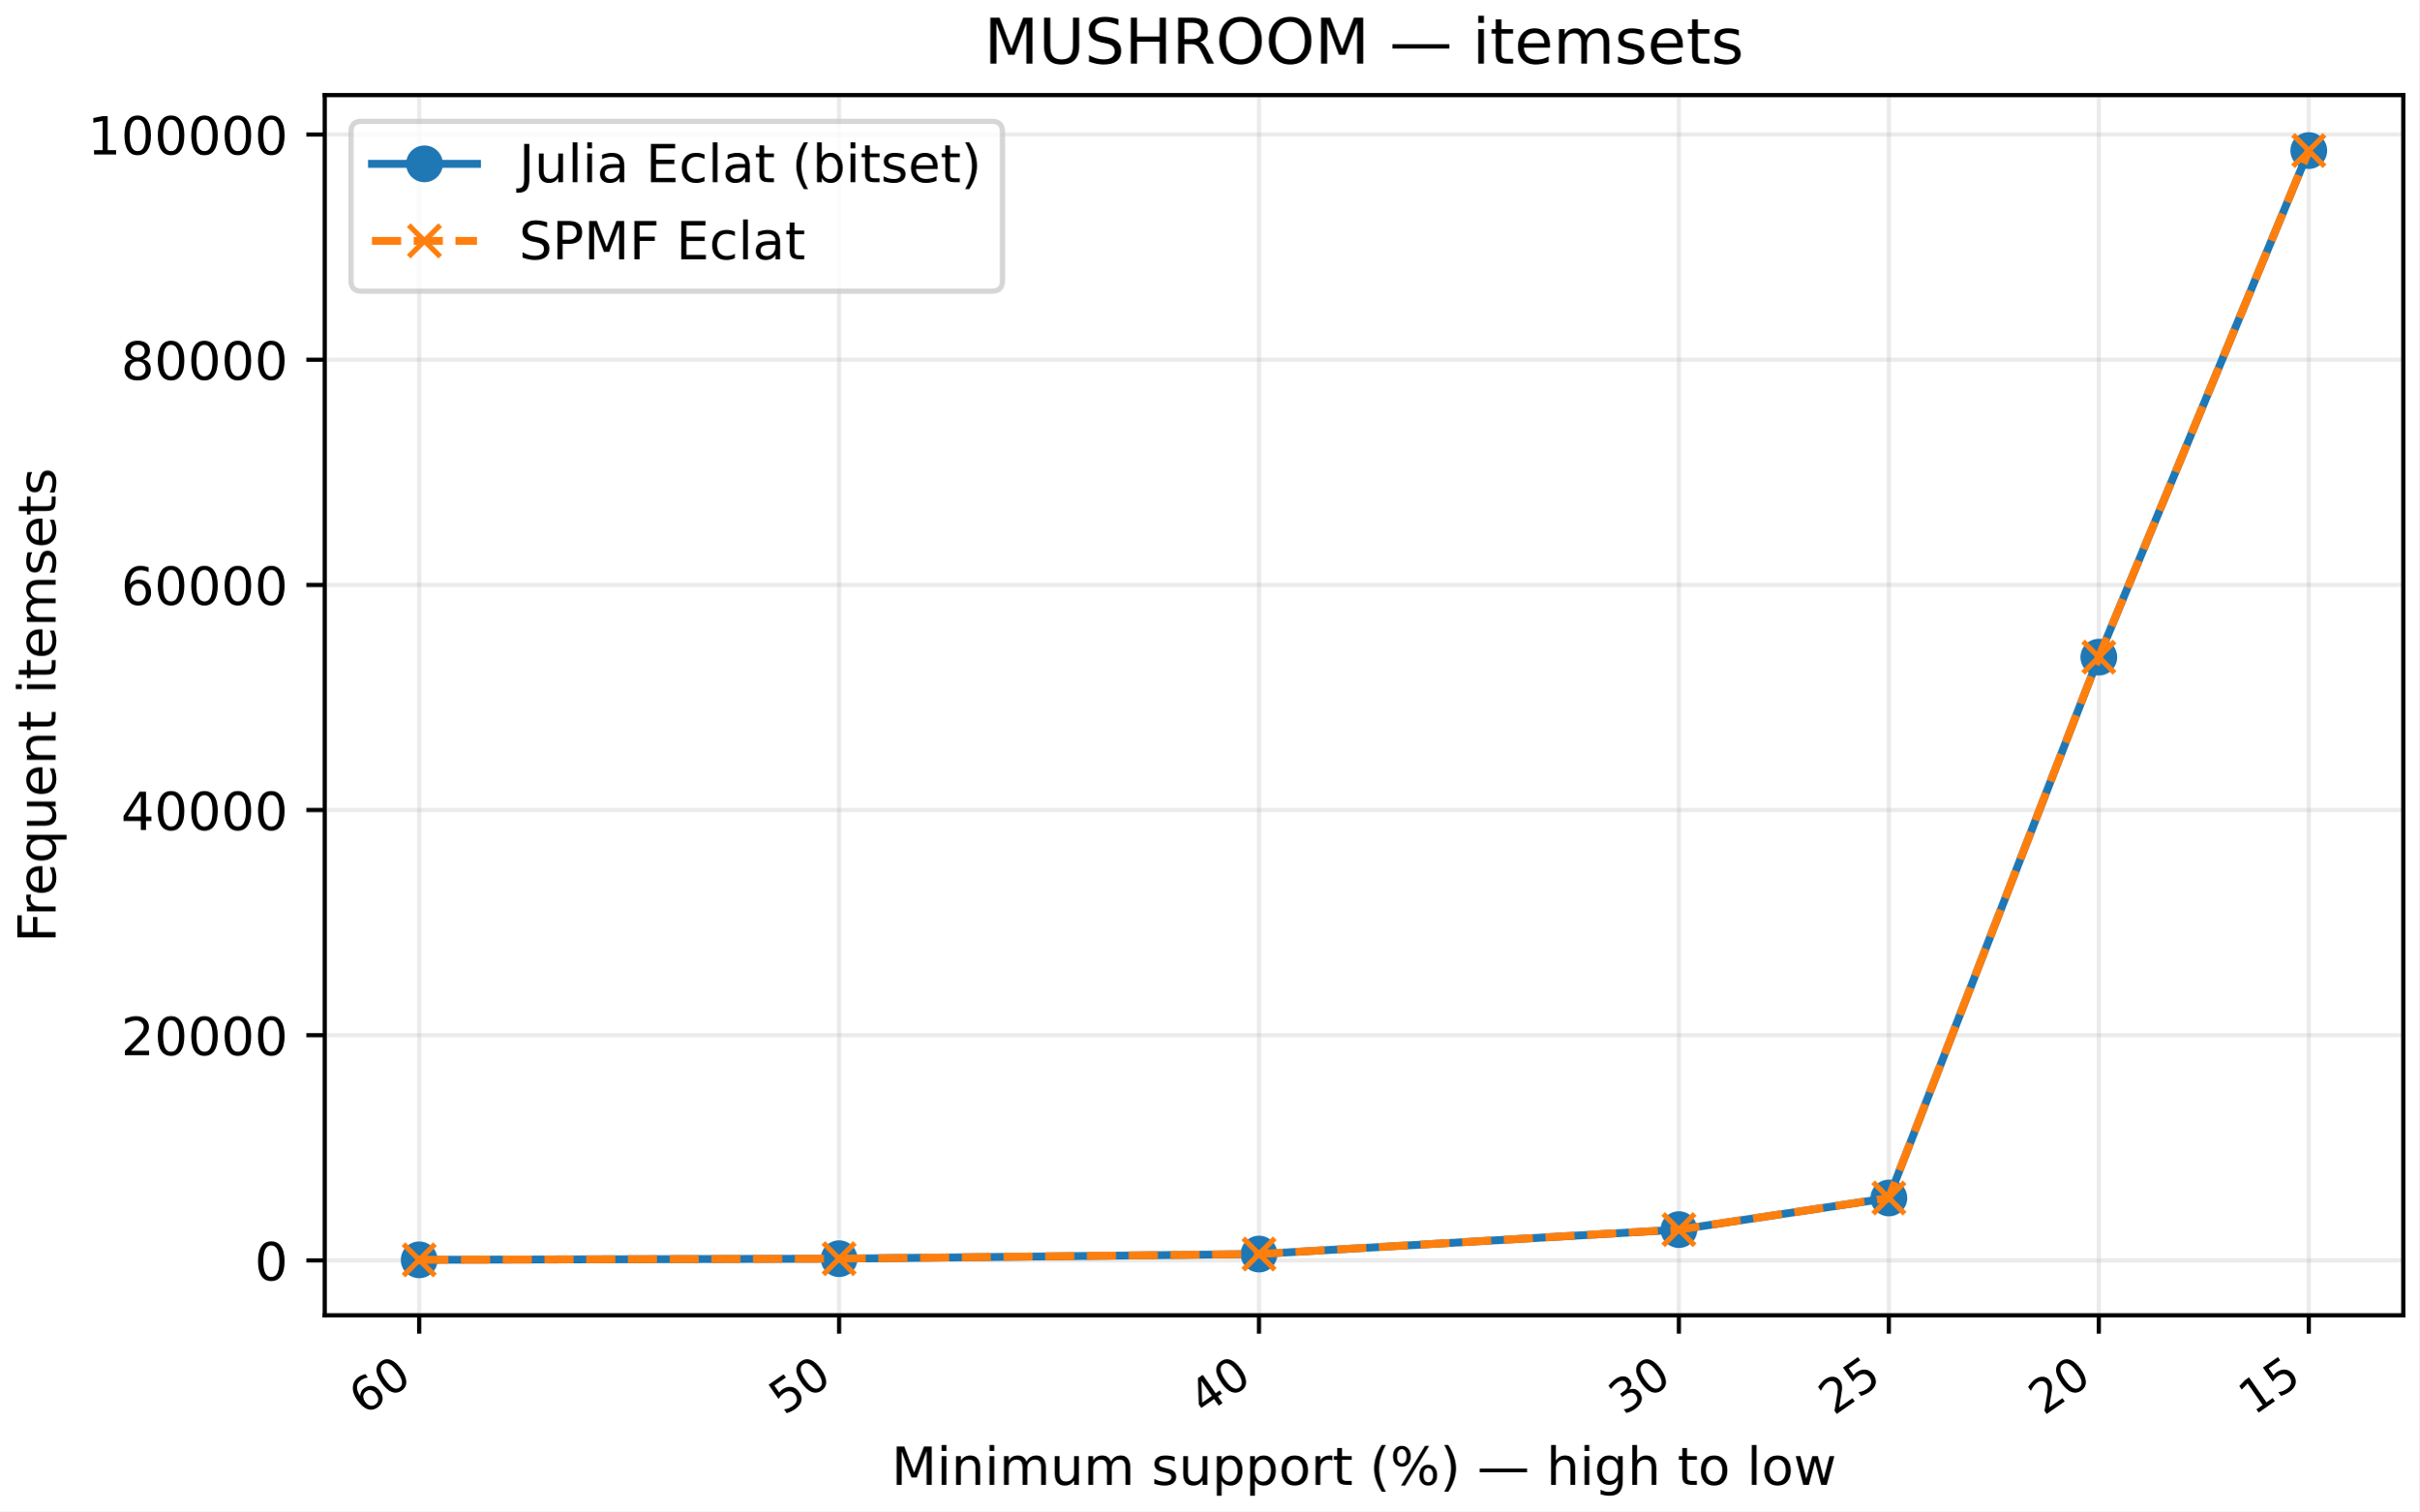
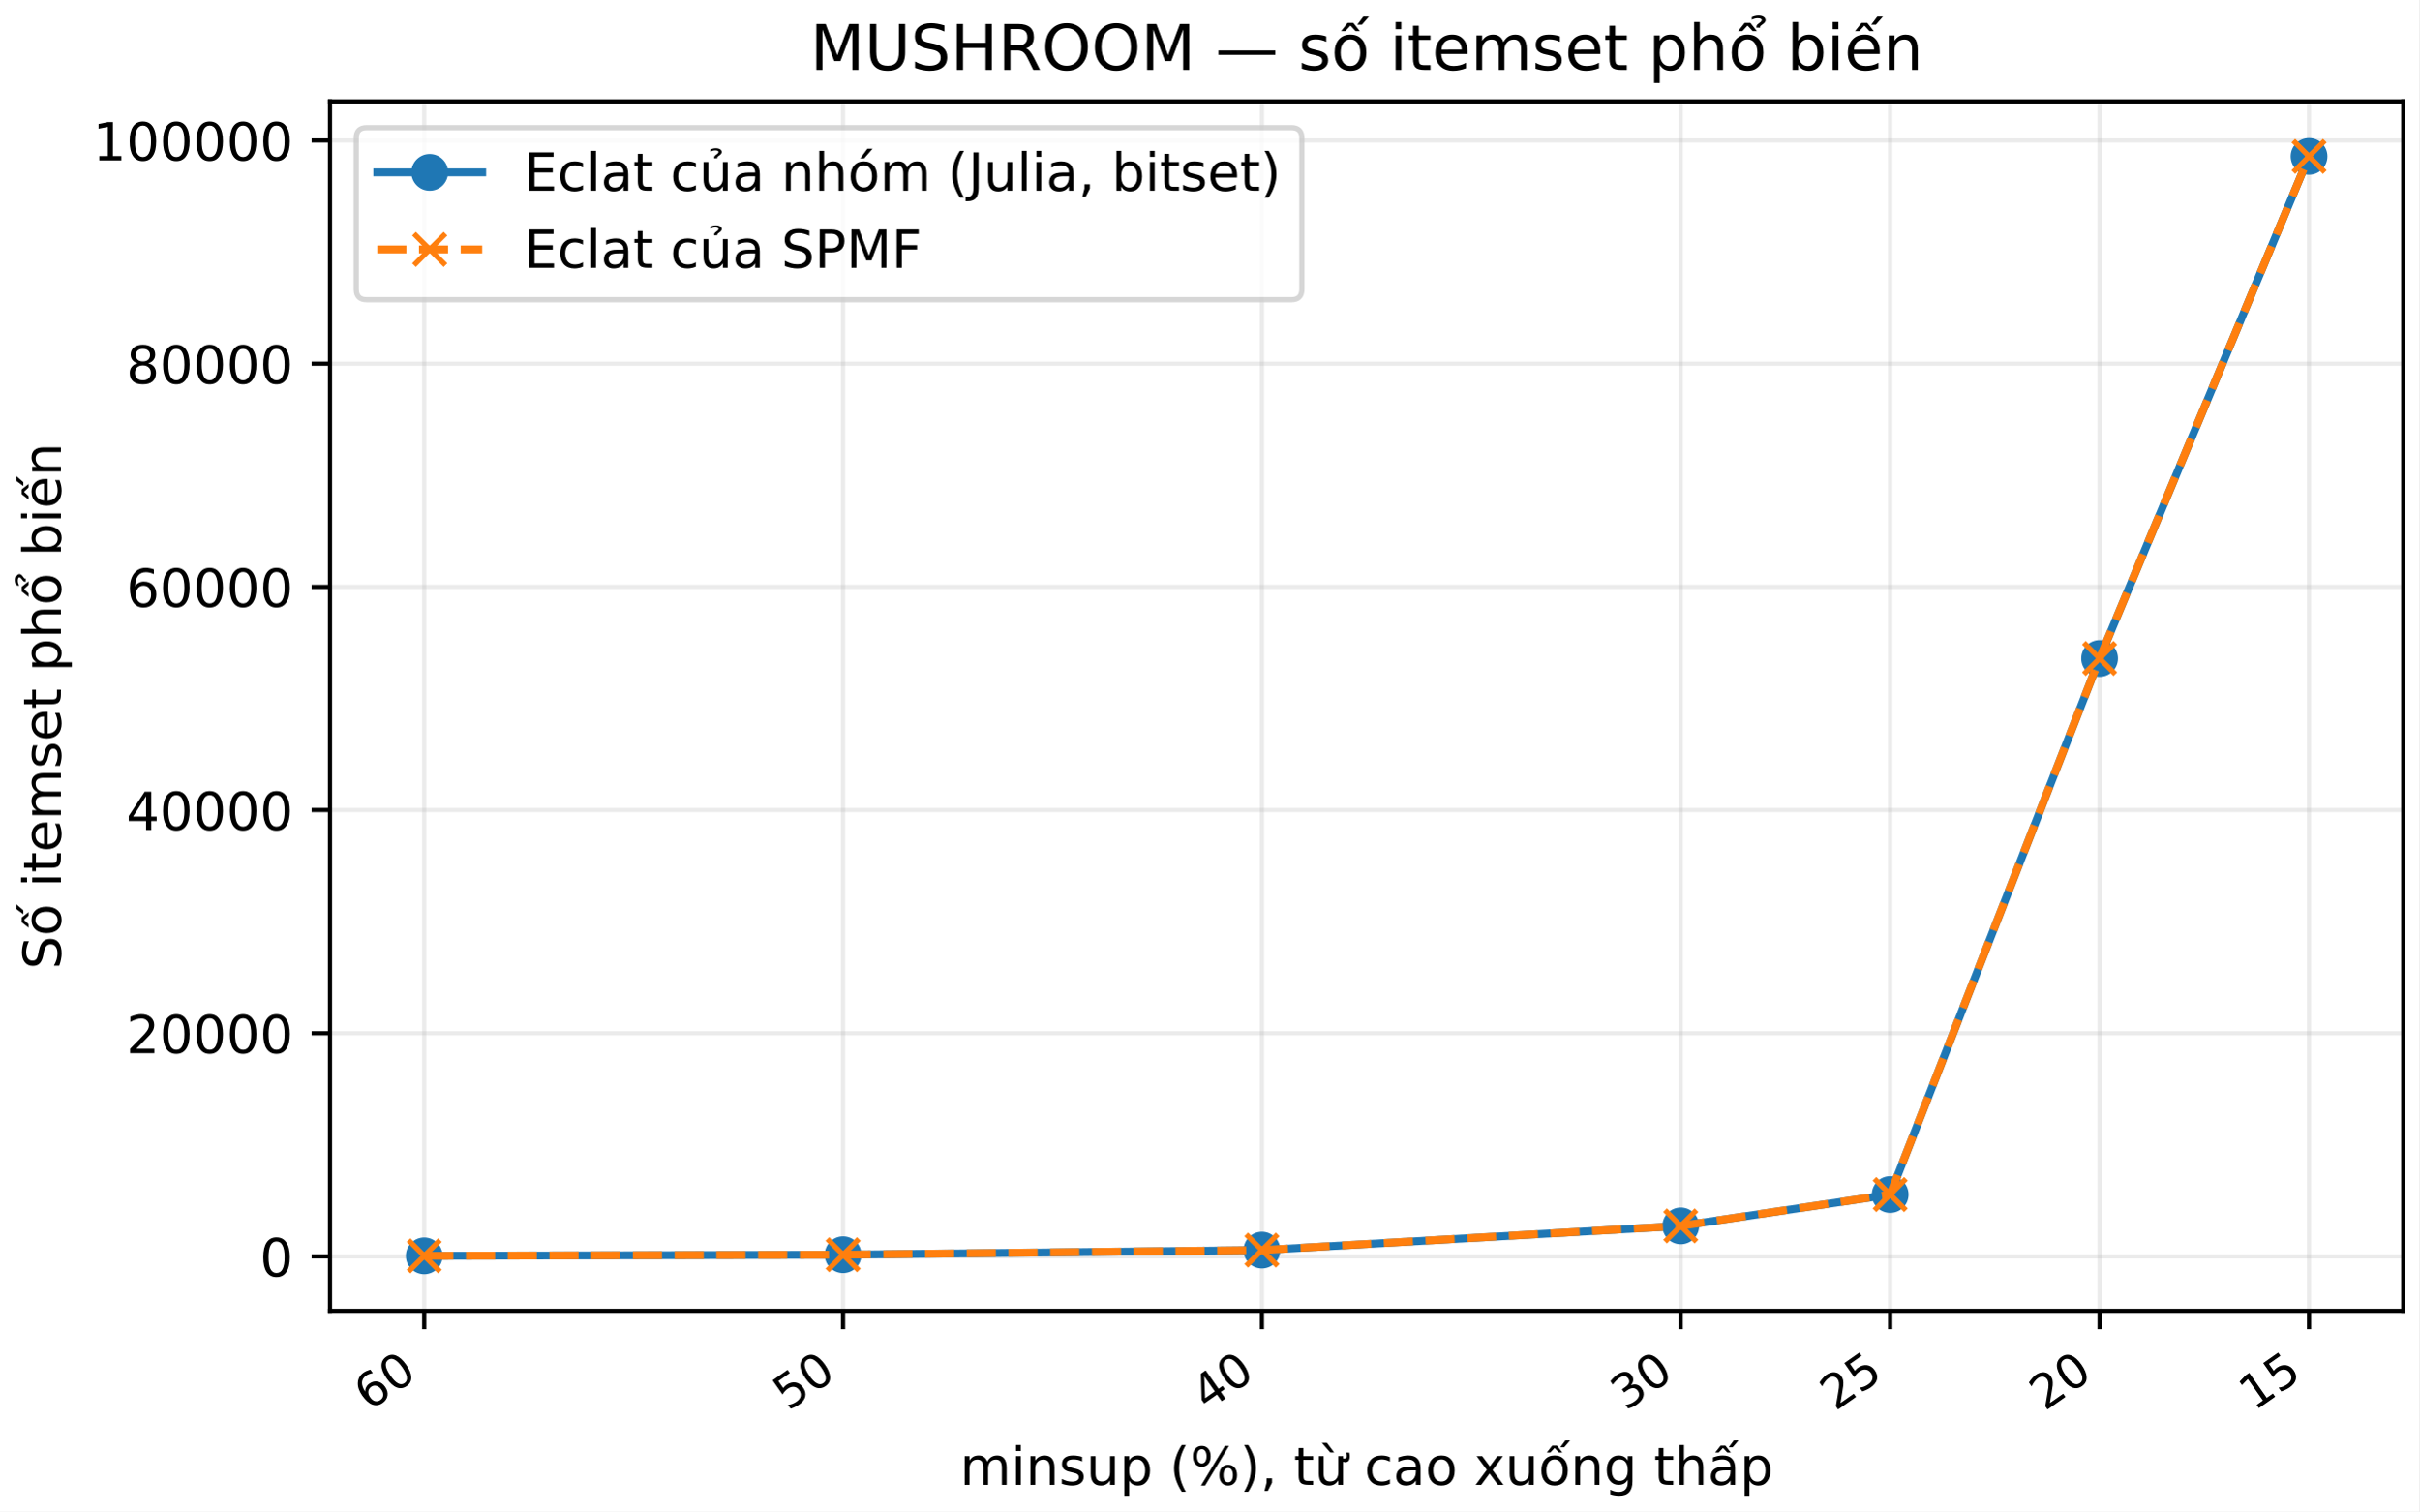
<svg xmlns="http://www.w3.org/2000/svg" xmlns:xlink="http://www.w3.org/1999/xlink" width="460.8pt" height="288pt" viewBox="0 0 460.8 288" version="1.1">
  <defs>
    <style type="text/css">*{stroke-linejoin: round; stroke-linecap: butt}</style>
  </defs>
  <g id="figure_1">
    <g id="patch_1">
      <path d="M 0 288  L 460.8 288  L 460.8 0  L 0 0  z " style="fill: #ffffff" />
    </g>
    <g id="axes_1">
      <g id="patch_2">
-         <path d="M 61.853 250.618  L 457.8 250.618  L 457.8 18.118  L 61.853 18.118  z " style="fill: #ffffff" />
+         <path d="M 62.855 249.765  L 457.8 249.765  L 457.8 19.32  L 62.855 19.32  z " style="fill: #ffffff" />
      </g>
      <g id="matplotlib.axis_1">
        <g id="xtick_1">
          <g id="line2d_1">
-             <path d="M 79.851 250.618  L 79.851 18.118  " clip-path="url(#pdf3413353c)" style="fill: none; stroke: #b0b0b0; stroke-opacity: 0.25; stroke-width: 0.8; stroke-linecap: square" />
+             <path d="M 80.807 249.765  L 80.807 19.32  " clip-path="url(#p422ab54ca5)" style="fill: none; stroke: #b0b0b0; stroke-opacity: 0.25; stroke-width: 0.8; stroke-linecap: square" />
          </g>
          <g id="line2d_2">
            <defs>
-               <path id="mf6b64ee301" d="M 0 0  L 0 3.5  " style="stroke: #000000; stroke-width: 0.8" />
+               <path id="m7bdc1fd9fc" d="M 0 0  L 0 3.5  " style="stroke: #000000; stroke-width: 0.8" />
            </defs>
            <g>
-               <use xlink:href="#mf6b64ee301" x="79.851" y="250.618" style="stroke: #000000; stroke-width: 0.8" />
+               <use xlink:href="#m7bdc1fd9fc" x="80.807" y="249.765" style="stroke: #000000; stroke-width: 0.8" />
            </g>
          </g>
          <g id="text_1">
-             <text style="font-size: 9px; font-family: 'DejaVu Sans', 'Bitstream Vera Sans', 'Computer Modern Sans Serif', 'Lucida Grande', 'Verdana', 'Geneva', 'Lucid', 'Arial', 'Helvetica', 'Avant Garde', sans-serif" transform="translate(69.39602 269.7884) rotate(-35)">60</text>
+             <text style="font-size: 9px; font-family: 'DejaVu Sans', 'Bitstream Vera Sans', 'Computer Modern Sans Serif', 'Lucida Grande', 'Verdana', 'Geneva', 'Lucid', 'Arial', 'Helvetica', 'Avant Garde', sans-serif" transform="translate(70.35205 268.9353) rotate(-35)">60</text>
          </g>
        </g>
        <g id="xtick_2">
          <g id="line2d_3">
-             <path d="M 159.84 250.618  L 159.84 18.118  " clip-path="url(#pdf3413353c)" style="fill: none; stroke: #b0b0b0; stroke-opacity: 0.25; stroke-width: 0.8; stroke-linecap: square" />
+             <path d="M 160.594 249.765  L 160.594 19.32  " clip-path="url(#p422ab54ca5)" style="fill: none; stroke: #b0b0b0; stroke-opacity: 0.25; stroke-width: 0.8; stroke-linecap: square" />
          </g>
          <g id="line2d_4">
            <g>
-               <use xlink:href="#mf6b64ee301" x="159.84" y="250.618" style="stroke: #000000; stroke-width: 0.8" />
+               <use xlink:href="#m7bdc1fd9fc" x="160.594" y="249.765" style="stroke: #000000; stroke-width: 0.8" />
            </g>
          </g>
          <g id="text_2">
-             <text style="font-size: 9px; font-family: 'DejaVu Sans', 'Bitstream Vera Sans', 'Computer Modern Sans Serif', 'Lucida Grande', 'Verdana', 'Geneva', 'Lucid', 'Arial', 'Helvetica', 'Avant Garde', sans-serif" transform="translate(149.3852 269.7884) rotate(-35)">50</text>
+             <text style="font-size: 9px; font-family: 'DejaVu Sans', 'Bitstream Vera Sans', 'Computer Modern Sans Serif', 'Lucida Grande', 'Verdana', 'Geneva', 'Lucid', 'Arial', 'Helvetica', 'Avant Garde', sans-serif" transform="translate(150.1389 268.9353) rotate(-35)">50</text>
          </g>
        </g>
        <g id="xtick_3">
          <g id="line2d_5">
-             <path d="M 239.829 250.618  L 239.829 18.118  " clip-path="url(#pdf3413353c)" style="fill: none; stroke: #b0b0b0; stroke-opacity: 0.25; stroke-width: 0.8; stroke-linecap: square" />
+             <path d="M 240.381 249.765  L 240.381 19.32  " clip-path="url(#p422ab54ca5)" style="fill: none; stroke: #b0b0b0; stroke-opacity: 0.25; stroke-width: 0.8; stroke-linecap: square" />
          </g>
          <g id="line2d_6">
            <g>
-               <use xlink:href="#mf6b64ee301" x="239.829" y="250.618" style="stroke: #000000; stroke-width: 0.8" />
+               <use xlink:href="#m7bdc1fd9fc" x="240.381" y="249.765" style="stroke: #000000; stroke-width: 0.8" />
            </g>
          </g>
          <g id="text_3">
-             <text style="font-size: 9px; font-family: 'DejaVu Sans', 'Bitstream Vera Sans', 'Computer Modern Sans Serif', 'Lucida Grande', 'Verdana', 'Geneva', 'Lucid', 'Arial', 'Helvetica', 'Avant Garde', sans-serif" transform="translate(229.3744 269.7884) rotate(-35)">40</text>
+             <text style="font-size: 9px; font-family: 'DejaVu Sans', 'Bitstream Vera Sans', 'Computer Modern Sans Serif', 'Lucida Grande', 'Verdana', 'Geneva', 'Lucid', 'Arial', 'Helvetica', 'Avant Garde', sans-serif" transform="translate(229.9257 268.9353) rotate(-35)">40</text>
          </g>
        </g>
        <g id="xtick_4">
          <g id="line2d_7">
-             <path d="M 319.818 250.618  L 319.818 18.118  " clip-path="url(#pdf3413353c)" style="fill: none; stroke: #b0b0b0; stroke-opacity: 0.25; stroke-width: 0.8; stroke-linecap: square" />
+             <path d="M 320.167 249.765  L 320.167 19.32  " clip-path="url(#p422ab54ca5)" style="fill: none; stroke: #b0b0b0; stroke-opacity: 0.25; stroke-width: 0.8; stroke-linecap: square" />
          </g>
          <g id="line2d_8">
            <g>
-               <use xlink:href="#mf6b64ee301" x="319.818" y="250.618" style="stroke: #000000; stroke-width: 0.8" />
+               <use xlink:href="#m7bdc1fd9fc" x="320.167" y="249.765" style="stroke: #000000; stroke-width: 0.8" />
            </g>
          </g>
          <g id="text_4">
-             <text style="font-size: 9px; font-family: 'DejaVu Sans', 'Bitstream Vera Sans', 'Computer Modern Sans Serif', 'Lucida Grande', 'Verdana', 'Geneva', 'Lucid', 'Arial', 'Helvetica', 'Avant Garde', sans-serif" transform="translate(309.3635 269.7884) rotate(-35)">30</text>
+             <text style="font-size: 9px; font-family: 'DejaVu Sans', 'Bitstream Vera Sans', 'Computer Modern Sans Serif', 'Lucida Grande', 'Verdana', 'Geneva', 'Lucid', 'Arial', 'Helvetica', 'Avant Garde', sans-serif" transform="translate(309.7126 268.9353) rotate(-35)">30</text>
          </g>
        </g>
        <g id="xtick_5">
          <g id="line2d_9">
-             <path d="M 359.813 250.618  L 359.813 18.118  " clip-path="url(#pdf3413353c)" style="fill: none; stroke: #b0b0b0; stroke-opacity: 0.25; stroke-width: 0.8; stroke-linecap: square" />
+             <path d="M 360.061 249.765  L 360.061 19.32  " clip-path="url(#p422ab54ca5)" style="fill: none; stroke: #b0b0b0; stroke-opacity: 0.25; stroke-width: 0.8; stroke-linecap: square" />
          </g>
          <g id="line2d_10">
            <g>
-               <use xlink:href="#mf6b64ee301" x="359.813" y="250.618" style="stroke: #000000; stroke-width: 0.8" />
+               <use xlink:href="#m7bdc1fd9fc" x="360.061" y="249.765" style="stroke: #000000; stroke-width: 0.8" />
            </g>
          </g>
          <g id="text_5">
-             <text style="font-size: 9px; font-family: 'DejaVu Sans', 'Bitstream Vera Sans', 'Computer Modern Sans Serif', 'Lucida Grande', 'Verdana', 'Geneva', 'Lucid', 'Arial', 'Helvetica', 'Avant Garde', sans-serif" transform="translate(349.3581 269.7884) rotate(-35)">25</text>
+             <text style="font-size: 9px; font-family: 'DejaVu Sans', 'Bitstream Vera Sans', 'Computer Modern Sans Serif', 'Lucida Grande', 'Verdana', 'Geneva', 'Lucid', 'Arial', 'Helvetica', 'Avant Garde', sans-serif" transform="translate(349.606 268.9353) rotate(-35)">25</text>
          </g>
        </g>
        <g id="xtick_6">
          <g id="line2d_11">
-             <path d="M 399.808 250.618  L 399.808 18.118  " clip-path="url(#pdf3413353c)" style="fill: none; stroke: #b0b0b0; stroke-opacity: 0.25; stroke-width: 0.8; stroke-linecap: square" />
+             <path d="M 399.954 249.765  L 399.954 19.32  " clip-path="url(#p422ab54ca5)" style="fill: none; stroke: #b0b0b0; stroke-opacity: 0.25; stroke-width: 0.8; stroke-linecap: square" />
          </g>
          <g id="line2d_12">
            <g>
-               <use xlink:href="#mf6b64ee301" x="399.808" y="250.618" style="stroke: #000000; stroke-width: 0.8" />
+               <use xlink:href="#m7bdc1fd9fc" x="399.954" y="249.765" style="stroke: #000000; stroke-width: 0.8" />
            </g>
          </g>
          <g id="text_6">
-             <text style="font-size: 9px; font-family: 'DejaVu Sans', 'Bitstream Vera Sans', 'Computer Modern Sans Serif', 'Lucida Grande', 'Verdana', 'Geneva', 'Lucid', 'Arial', 'Helvetica', 'Avant Garde', sans-serif" transform="translate(389.3527 269.7884) rotate(-35)">20</text>
+             <text style="font-size: 9px; font-family: 'DejaVu Sans', 'Bitstream Vera Sans', 'Computer Modern Sans Serif', 'Lucida Grande', 'Verdana', 'Geneva', 'Lucid', 'Arial', 'Helvetica', 'Avant Garde', sans-serif" transform="translate(389.4994 268.9353) rotate(-35)">20</text>
          </g>
        </g>
        <g id="xtick_7">
          <g id="line2d_13">
-             <path d="M 439.802 250.618  L 439.802 18.118  " clip-path="url(#pdf3413353c)" style="fill: none; stroke: #b0b0b0; stroke-opacity: 0.25; stroke-width: 0.8; stroke-linecap: square" />
+             <path d="M 439.848 249.765  L 439.848 19.32  " clip-path="url(#p422ab54ca5)" style="fill: none; stroke: #b0b0b0; stroke-opacity: 0.25; stroke-width: 0.8; stroke-linecap: square" />
          </g>
          <g id="line2d_14">
            <g>
-               <use xlink:href="#mf6b64ee301" x="439.802" y="250.618" style="stroke: #000000; stroke-width: 0.8" />
+               <use xlink:href="#m7bdc1fd9fc" x="439.848" y="249.765" style="stroke: #000000; stroke-width: 0.8" />
            </g>
          </g>
          <g id="text_7">
-             <text style="font-size: 9px; font-family: 'DejaVu Sans', 'Bitstream Vera Sans', 'Computer Modern Sans Serif', 'Lucida Grande', 'Verdana', 'Geneva', 'Lucid', 'Arial', 'Helvetica', 'Avant Garde', sans-serif" transform="translate(429.3473 269.7884) rotate(-35)">15</text>
+             <text style="font-size: 9px; font-family: 'DejaVu Sans', 'Bitstream Vera Sans', 'Computer Modern Sans Serif', 'Lucida Grande', 'Verdana', 'Geneva', 'Lucid', 'Arial', 'Helvetica', 'Avant Garde', sans-serif" transform="translate(429.3928 268.9353) rotate(-35)">15</text>
          </g>
        </g>
        <g id="text_8">
-           <text style="font-size: 10px; font-family: 'DejaVu Sans', 'Bitstream Vera Sans', 'Computer Modern Sans Serif', 'Lucida Grande', 'Verdana', 'Geneva', 'Lucid', 'Arial', 'Helvetica', 'Avant Garde', sans-serif; text-anchor: middle" x="259.827" y="282.92" transform="rotate(-0 259.8266 282.9201)">Minimum support (%) — high to low</text>
+           <text style="font-size: 10px; font-family: 'DejaVu Sans', 'Bitstream Vera Sans', 'Computer Modern Sans Serif', 'Lucida Grande', 'Verdana', 'Geneva', 'Lucid', 'Arial', 'Helvetica', 'Avant Garde', sans-serif; text-anchor: middle" x="260.327" y="282.92" transform="rotate(-0 260.3273 282.9201)">minsup (%), từ cao xuống thấp</text>
        </g>
      </g>
      <g id="matplotlib.axis_2">
        <g id="ytick_1">
          <g id="line2d_15">
-             <path d="M 61.853 240.159  L 457.8 240.159  " clip-path="url(#pdf3413353c)" style="fill: none; stroke: #b0b0b0; stroke-opacity: 0.25; stroke-width: 0.8; stroke-linecap: square" />
+             <path d="M 62.855 239.398  L 457.8 239.398  " clip-path="url(#p422ab54ca5)" style="fill: none; stroke: #b0b0b0; stroke-opacity: 0.25; stroke-width: 0.8; stroke-linecap: square" />
          </g>
          <g id="line2d_16">
            <defs>
-               <path id="mabbf8a141b" d="M 0 0  L -3.5 0  " style="stroke: #000000; stroke-width: 0.8" />
+               <path id="mbd6a3c847a" d="M 0 0  L -3.5 0  " style="stroke: #000000; stroke-width: 0.8" />
            </defs>
            <g>
-               <use xlink:href="#mabbf8a141b" x="61.853" y="240.159" style="stroke: #000000; stroke-width: 0.8" />
+               <use xlink:href="#mbd6a3c847a" x="62.855" y="239.398" style="stroke: #000000; stroke-width: 0.8" />
            </g>
          </g>
          <g id="text_9">
-             <text style="font-size: 10px; font-family: 'DejaVu Sans', 'Bitstream Vera Sans', 'Computer Modern Sans Serif', 'Lucida Grande', 'Verdana', 'Geneva', 'Lucid', 'Arial', 'Helvetica', 'Avant Garde', sans-serif; text-anchor: end" x="54.853" y="243.958" transform="rotate(-0 54.85336 243.9582)">0</text>
+             <text style="font-size: 10px; font-family: 'DejaVu Sans', 'Bitstream Vera Sans', 'Computer Modern Sans Serif', 'Lucida Grande', 'Verdana', 'Geneva', 'Lucid', 'Arial', 'Helvetica', 'Avant Garde', sans-serif; text-anchor: end" x="55.855" y="243.197" transform="rotate(-0 55.85493 243.1975)">0</text>
          </g>
        </g>
        <g id="ytick_2">
          <g id="line2d_17">
-             <path d="M 61.853 197.253  L 457.8 197.253  " clip-path="url(#pdf3413353c)" style="fill: none; stroke: #b0b0b0; stroke-opacity: 0.25; stroke-width: 0.8; stroke-linecap: square" />
+             <path d="M 62.855 196.872  L 457.8 196.872  " clip-path="url(#p422ab54ca5)" style="fill: none; stroke: #b0b0b0; stroke-opacity: 0.25; stroke-width: 0.8; stroke-linecap: square" />
          </g>
          <g id="line2d_18">
            <g>
-               <use xlink:href="#mabbf8a141b" x="61.853" y="197.253" style="stroke: #000000; stroke-width: 0.8" />
+               <use xlink:href="#mbd6a3c847a" x="62.855" y="196.872" style="stroke: #000000; stroke-width: 0.8" />
            </g>
          </g>
          <g id="text_10">
-             <text style="font-size: 10px; font-family: 'DejaVu Sans', 'Bitstream Vera Sans', 'Computer Modern Sans Serif', 'Lucida Grande', 'Verdana', 'Geneva', 'Lucid', 'Arial', 'Helvetica', 'Avant Garde', sans-serif; text-anchor: end" x="54.853" y="201.052" transform="rotate(-0 54.85336 201.0523)">20000</text>
+             <text style="font-size: 10px; font-family: 'DejaVu Sans', 'Bitstream Vera Sans', 'Computer Modern Sans Serif', 'Lucida Grande', 'Verdana', 'Geneva', 'Lucid', 'Arial', 'Helvetica', 'Avant Garde', sans-serif; text-anchor: end" x="55.855" y="200.671" transform="rotate(-0 55.85493 200.6708)">20000</text>
          </g>
        </g>
        <g id="ytick_3">
          <g id="line2d_19">
-             <path d="M 61.853 154.347  L 457.8 154.347  " clip-path="url(#pdf3413353c)" style="fill: none; stroke: #b0b0b0; stroke-opacity: 0.25; stroke-width: 0.8; stroke-linecap: square" />
+             <path d="M 62.855 154.345  L 457.8 154.345  " clip-path="url(#p422ab54ca5)" style="fill: none; stroke: #b0b0b0; stroke-opacity: 0.25; stroke-width: 0.8; stroke-linecap: square" />
          </g>
          <g id="line2d_20">
            <g>
-               <use xlink:href="#mabbf8a141b" x="61.853" y="154.347" style="stroke: #000000; stroke-width: 0.8" />
+               <use xlink:href="#mbd6a3c847a" x="62.855" y="154.345" style="stroke: #000000; stroke-width: 0.8" />
            </g>
          </g>
          <g id="text_11">
-             <text style="font-size: 10px; font-family: 'DejaVu Sans', 'Bitstream Vera Sans', 'Computer Modern Sans Serif', 'Lucida Grande', 'Verdana', 'Geneva', 'Lucid', 'Arial', 'Helvetica', 'Avant Garde', sans-serif; text-anchor: end" x="54.853" y="158.146" transform="rotate(-0 54.85336 158.1464)">40000</text>
+             <text style="font-size: 10px; font-family: 'DejaVu Sans', 'Bitstream Vera Sans', 'Computer Modern Sans Serif', 'Lucida Grande', 'Verdana', 'Geneva', 'Lucid', 'Arial', 'Helvetica', 'Avant Garde', sans-serif; text-anchor: end" x="55.855" y="158.144" transform="rotate(-0 55.85493 158.1442)">40000</text>
          </g>
        </g>
        <g id="ytick_4">
          <g id="line2d_21">
-             <path d="M 61.853 111.441  L 457.8 111.441  " clip-path="url(#pdf3413353c)" style="fill: none; stroke: #b0b0b0; stroke-opacity: 0.25; stroke-width: 0.8; stroke-linecap: square" />
+             <path d="M 62.855 111.818  L 457.8 111.818  " clip-path="url(#p422ab54ca5)" style="fill: none; stroke: #b0b0b0; stroke-opacity: 0.25; stroke-width: 0.8; stroke-linecap: square" />
          </g>
          <g id="line2d_22">
            <g>
-               <use xlink:href="#mabbf8a141b" x="61.853" y="111.441" style="stroke: #000000; stroke-width: 0.8" />
+               <use xlink:href="#mbd6a3c847a" x="62.855" y="111.818" style="stroke: #000000; stroke-width: 0.8" />
            </g>
          </g>
          <g id="text_12">
-             <text style="font-size: 10px; font-family: 'DejaVu Sans', 'Bitstream Vera Sans', 'Computer Modern Sans Serif', 'Lucida Grande', 'Verdana', 'Geneva', 'Lucid', 'Arial', 'Helvetica', 'Avant Garde', sans-serif; text-anchor: end" x="54.853" y="115.24" transform="rotate(-0 54.85336 115.2405)">60000</text>
+             <text style="font-size: 10px; font-family: 'DejaVu Sans', 'Bitstream Vera Sans', 'Computer Modern Sans Serif', 'Lucida Grande', 'Verdana', 'Geneva', 'Lucid', 'Arial', 'Helvetica', 'Avant Garde', sans-serif; text-anchor: end" x="55.855" y="115.617" transform="rotate(-0 55.85493 115.6175)">60000</text>
          </g>
        </g>
        <g id="ytick_5">
          <g id="line2d_23">
-             <path d="M 61.853 68.535  L 457.8 68.535  " clip-path="url(#pdf3413353c)" style="fill: none; stroke: #b0b0b0; stroke-opacity: 0.25; stroke-width: 0.8; stroke-linecap: square" />
+             <path d="M 62.855 69.292  L 457.8 69.292  " clip-path="url(#p422ab54ca5)" style="fill: none; stroke: #b0b0b0; stroke-opacity: 0.25; stroke-width: 0.8; stroke-linecap: square" />
          </g>
          <g id="line2d_24">
            <g>
-               <use xlink:href="#mabbf8a141b" x="61.853" y="68.535" style="stroke: #000000; stroke-width: 0.8" />
+               <use xlink:href="#mbd6a3c847a" x="62.855" y="69.292" style="stroke: #000000; stroke-width: 0.8" />
            </g>
          </g>
          <g id="text_13">
-             <text style="font-size: 10px; font-family: 'DejaVu Sans', 'Bitstream Vera Sans', 'Computer Modern Sans Serif', 'Lucida Grande', 'Verdana', 'Geneva', 'Lucid', 'Arial', 'Helvetica', 'Avant Garde', sans-serif; text-anchor: end" x="54.853" y="72.335" transform="rotate(-0 54.85336 72.33458)">80000</text>
+             <text style="font-size: 10px; font-family: 'DejaVu Sans', 'Bitstream Vera Sans', 'Computer Modern Sans Serif', 'Lucida Grande', 'Verdana', 'Geneva', 'Lucid', 'Arial', 'Helvetica', 'Avant Garde', sans-serif; text-anchor: end" x="55.855" y="73.091" transform="rotate(-0 55.85493 73.09084)">80000</text>
          </g>
        </g>
        <g id="ytick_6">
          <g id="line2d_25">
-             <path d="M 61.853 25.629  L 457.8 25.629  " clip-path="url(#pdf3413353c)" style="fill: none; stroke: #b0b0b0; stroke-opacity: 0.25; stroke-width: 0.8; stroke-linecap: square" />
+             <path d="M 62.855 26.765  L 457.8 26.765  " clip-path="url(#p422ab54ca5)" style="fill: none; stroke: #b0b0b0; stroke-opacity: 0.25; stroke-width: 0.8; stroke-linecap: square" />
          </g>
          <g id="line2d_26">
            <g>
-               <use xlink:href="#mabbf8a141b" x="61.853" y="25.629" style="stroke: #000000; stroke-width: 0.8" />
+               <use xlink:href="#mbd6a3c847a" x="62.855" y="26.765" style="stroke: #000000; stroke-width: 0.8" />
            </g>
          </g>
          <g id="text_14">
-             <text style="font-size: 10px; font-family: 'DejaVu Sans', 'Bitstream Vera Sans', 'Computer Modern Sans Serif', 'Lucida Grande', 'Verdana', 'Geneva', 'Lucid', 'Arial', 'Helvetica', 'Avant Garde', sans-serif; text-anchor: end" x="54.853" y="29.429" transform="rotate(-0 54.85336 29.42869)">100000</text>
+             <text style="font-size: 10px; font-family: 'DejaVu Sans', 'Bitstream Vera Sans', 'Computer Modern Sans Serif', 'Lucida Grande', 'Verdana', 'Geneva', 'Lucid', 'Arial', 'Helvetica', 'Avant Garde', sans-serif; text-anchor: end" x="55.855" y="30.564" transform="rotate(-0 55.85493 30.56418)">100000</text>
          </g>
        </g>
        <g id="text_15">
-           <text style="font-size: 10px; font-family: 'DejaVu Sans', 'Bitstream Vera Sans', 'Computer Modern Sans Serif', 'Lucida Grande', 'Verdana', 'Geneva', 'Lucid', 'Arial', 'Helvetica', 'Avant Garde', sans-serif; text-anchor: middle" x="10.599" y="134.368" transform="rotate(-90 10.59868 134.368)">Frequent itemsets</text>
+           <text style="font-size: 10px; font-family: 'DejaVu Sans', 'Bitstream Vera Sans', 'Computer Modern Sans Serif', 'Lucida Grande', 'Verdana', 'Geneva', 'Lucid', 'Arial', 'Helvetica', 'Avant Garde', sans-serif; text-anchor: middle" x="11.6" y="134.542" transform="rotate(-90 11.60024 134.5424)">Số itemset phổ biến</text>
        </g>
      </g>
      <g id="line2d_27">
-         <path d="M 79.851 240.05  L 159.84 239.831  L 239.829 238.947  L 319.818 234.292  L 359.813 228.263  L 399.808 125.208  L 439.802 28.687  " clip-path="url(#pdf3413353c)" style="fill: none; stroke: #1f77b4; stroke-width: 1.5; stroke-linecap: square" />
+         <path d="M 80.807 239.29  L 160.594 239.073  L 240.381 238.197  L 320.167 233.583  L 360.061 227.608  L 399.954 125.463  L 439.848 29.795  " clip-path="url(#p422ab54ca5)" style="fill: none; stroke: #1f77b4; stroke-width: 1.5; stroke-linecap: square" />
        <defs>
-           <path id="m66199ffbf4" d="M 0 3  C 0.796 3 1.559 2.684 2.121 2.121  C 2.684 1.559 3 0.796 3 0  C 3 -0.796 2.684 -1.559 2.121 -2.121  C 1.559 -2.684 0.796 -3 0 -3  C -0.796 -3 -1.559 -2.684 -2.121 -2.121  C -2.684 -1.559 -3 -0.796 -3 0  C -3 0.796 -2.684 1.559 -2.121 2.121  C -1.559 2.684 -0.796 3 0 3  z " style="stroke: #1f77b4" />
+           <path id="m03d392f0e6" d="M 0 3  C 0.796 3 1.559 2.684 2.121 2.121  C 2.684 1.559 3 0.796 3 0  C 3 -0.796 2.684 -1.559 2.121 -2.121  C 1.559 -2.684 0.796 -3 0 -3  C -0.796 -3 -1.559 -2.684 -2.121 -2.121  C -2.684 -1.559 -3 -0.796 -3 0  C -3 0.796 -2.684 1.559 -2.121 2.121  C -1.559 2.684 -0.796 3 0 3  z " style="stroke: #1f77b4" />
        </defs>
-         <g clip-path="url(#pdf3413353c)">
-           <use xlink:href="#m66199ffbf4" x="79.851" y="240.05" style="fill: #1f77b4; stroke: #1f77b4" />
-           <use xlink:href="#m66199ffbf4" x="159.84" y="239.831" style="fill: #1f77b4; stroke: #1f77b4" />
-           <use xlink:href="#m66199ffbf4" x="239.829" y="238.947" style="fill: #1f77b4; stroke: #1f77b4" />
-           <use xlink:href="#m66199ffbf4" x="319.818" y="234.292" style="fill: #1f77b4; stroke: #1f77b4" />
-           <use xlink:href="#m66199ffbf4" x="359.813" y="228.263" style="fill: #1f77b4; stroke: #1f77b4" />
-           <use xlink:href="#m66199ffbf4" x="399.808" y="125.208" style="fill: #1f77b4; stroke: #1f77b4" />
-           <use xlink:href="#m66199ffbf4" x="439.802" y="28.687" style="fill: #1f77b4; stroke: #1f77b4" />
+         <g clip-path="url(#p422ab54ca5)">
+           <use xlink:href="#m03d392f0e6" x="80.807" y="239.29" style="fill: #1f77b4; stroke: #1f77b4" />
+           <use xlink:href="#m03d392f0e6" x="160.594" y="239.073" style="fill: #1f77b4; stroke: #1f77b4" />
+           <use xlink:href="#m03d392f0e6" x="240.381" y="238.197" style="fill: #1f77b4; stroke: #1f77b4" />
+           <use xlink:href="#m03d392f0e6" x="320.167" y="233.583" style="fill: #1f77b4; stroke: #1f77b4" />
+           <use xlink:href="#m03d392f0e6" x="360.061" y="227.608" style="fill: #1f77b4; stroke: #1f77b4" />
+           <use xlink:href="#m03d392f0e6" x="399.954" y="125.463" style="fill: #1f77b4; stroke: #1f77b4" />
+           <use xlink:href="#m03d392f0e6" x="439.848" y="29.795" style="fill: #1f77b4; stroke: #1f77b4" />
        </g>
      </g>
      <g id="line2d_28">
-         <path d="M 79.851 240.05  L 159.84 239.831  L 239.829 238.947  L 319.818 234.292  L 359.813 228.263  L 399.808 125.208  L 439.802 28.687  " clip-path="url(#pdf3413353c)" style="fill: none; stroke-dasharray: 5.55,2.4; stroke-dashoffset: 0; stroke: #ff7f0e; stroke-width: 1.5" />
+         <path d="M 80.807 239.29  L 160.594 239.073  L 240.381 238.197  L 320.167 233.583  L 360.061 227.608  L 399.954 125.463  L 439.848 29.795  " clip-path="url(#p422ab54ca5)" style="fill: none; stroke-dasharray: 5.55,2.4; stroke-dashoffset: 0; stroke: #ff7f0e; stroke-width: 1.5" />
        <defs>
-           <path id="m8a0e1516cd" d="M -3 3  L 3 -3  M -3 -3  L 3 3  " style="stroke: #ff7f0e" />
+           <path id="mf7f963a017" d="M -3 3  L 3 -3  M -3 -3  L 3 3  " style="stroke: #ff7f0e" />
        </defs>
-         <g clip-path="url(#pdf3413353c)">
-           <use xlink:href="#m8a0e1516cd" x="79.851" y="240.05" style="fill: #ff7f0e; stroke: #ff7f0e" />
-           <use xlink:href="#m8a0e1516cd" x="159.84" y="239.831" style="fill: #ff7f0e; stroke: #ff7f0e" />
-           <use xlink:href="#m8a0e1516cd" x="239.829" y="238.947" style="fill: #ff7f0e; stroke: #ff7f0e" />
-           <use xlink:href="#m8a0e1516cd" x="319.818" y="234.292" style="fill: #ff7f0e; stroke: #ff7f0e" />
-           <use xlink:href="#m8a0e1516cd" x="359.813" y="228.263" style="fill: #ff7f0e; stroke: #ff7f0e" />
-           <use xlink:href="#m8a0e1516cd" x="399.808" y="125.208" style="fill: #ff7f0e; stroke: #ff7f0e" />
-           <use xlink:href="#m8a0e1516cd" x="439.802" y="28.687" style="fill: #ff7f0e; stroke: #ff7f0e" />
+         <g clip-path="url(#p422ab54ca5)">
+           <use xlink:href="#mf7f963a017" x="80.807" y="239.29" style="fill: #ff7f0e; stroke: #ff7f0e" />
+           <use xlink:href="#mf7f963a017" x="160.594" y="239.073" style="fill: #ff7f0e; stroke: #ff7f0e" />
+           <use xlink:href="#mf7f963a017" x="240.381" y="238.197" style="fill: #ff7f0e; stroke: #ff7f0e" />
+           <use xlink:href="#mf7f963a017" x="320.167" y="233.583" style="fill: #ff7f0e; stroke: #ff7f0e" />
+           <use xlink:href="#mf7f963a017" x="360.061" y="227.608" style="fill: #ff7f0e; stroke: #ff7f0e" />
+           <use xlink:href="#mf7f963a017" x="399.954" y="125.463" style="fill: #ff7f0e; stroke: #ff7f0e" />
+           <use xlink:href="#mf7f963a017" x="439.848" y="29.795" style="fill: #ff7f0e; stroke: #ff7f0e" />
        </g>
      </g>
      <g id="patch_3">
-         <path d="M 61.853 250.618  L 61.853 18.118  " style="fill: none; stroke: #000000; stroke-width: 0.8; stroke-linejoin: miter; stroke-linecap: square" />
+         <path d="M 62.855 249.765  L 62.855 19.32  " style="fill: none; stroke: #000000; stroke-width: 0.8; stroke-linejoin: miter; stroke-linecap: square" />
      </g>
      <g id="patch_4">
-         <path d="M 457.8 250.618  L 457.8 18.118  " style="fill: none; stroke: #000000; stroke-width: 0.8; stroke-linejoin: miter; stroke-linecap: square" />
+         <path d="M 457.8 249.765  L 457.8 19.32  " style="fill: none; stroke: #000000; stroke-width: 0.8; stroke-linejoin: miter; stroke-linecap: square" />
      </g>
      <g id="patch_5">
-         <path d="M 61.853 250.618  L 457.8 250.618  " style="fill: none; stroke: #000000; stroke-width: 0.8; stroke-linejoin: miter; stroke-linecap: square" />
+         <path d="M 62.855 249.765  L 457.8 249.765  " style="fill: none; stroke: #000000; stroke-width: 0.8; stroke-linejoin: miter; stroke-linecap: square" />
      </g>
      <g id="patch_6">
-         <path d="M 61.853 18.118  L 457.8 18.118  " style="fill: none; stroke: #000000; stroke-width: 0.8; stroke-linejoin: miter; stroke-linecap: square" />
+         <path d="M 62.855 19.32  L 457.8 19.32  " style="fill: none; stroke: #000000; stroke-width: 0.8; stroke-linejoin: miter; stroke-linecap: square" />
      </g>
      <g id="text_16">
-         <text style="font-size: 12px; font-family: 'DejaVu Sans', 'Bitstream Vera Sans', 'Computer Modern Sans Serif', 'Lucida Grande', 'Verdana', 'Geneva', 'Lucid', 'Arial', 'Helvetica', 'Avant Garde', sans-serif; text-anchor: middle" x="259.827" y="12.118" transform="rotate(-0 259.8266 12.11837)">MUSHROOM — itemsets</text>
+         <text style="font-size: 12px; font-family: 'DejaVu Sans', 'Bitstream Vera Sans', 'Computer Modern Sans Serif', 'Lucida Grande', 'Verdana', 'Geneva', 'Lucid', 'Arial', 'Helvetica', 'Avant Garde', sans-serif; text-anchor: middle" x="260.327" y="13.32" transform="rotate(-0 260.3273 13.32024)">MUSHROOM — số itemset phổ biến</text>
      </g>
      <g id="legend_1">
        <g id="patch_7">
-           <path d="M 68.853 55.475  L 188.958 55.475  Q 190.958 55.475 190.958 53.475  L 190.958 25.118  Q 190.958 23.118 188.958 23.118  L 68.853 23.118  Q 66.853 23.118 66.853 25.118  L 66.853 53.475  Q 66.853 55.475 68.853 55.475  z " style="fill: #ffffff; opacity: 0.8; stroke: #cccccc; stroke-linejoin: miter" />
+           <path d="M 69.855 57.1  L 245.992 57.1  Q 247.992 57.1 247.992 55.1  L 247.992 26.32  Q 247.992 24.32 245.992 24.32  L 69.855 24.32  Q 67.855 24.32 67.855 26.32  L 67.855 55.1  Q 67.855 57.1 69.855 57.1  z " style="fill: #ffffff; opacity: 0.8; stroke: #cccccc; stroke-linejoin: miter" />
        </g>
        <g id="line2d_29">
-           <path d="M 70.853 31.217  L 80.853 31.217  L 90.853 31.217  " style="fill: none; stroke: #1f77b4; stroke-width: 1.5; stroke-linecap: square" />
+           <path d="M 71.855 32.842  L 81.855 32.842  L 91.855 32.842  " style="fill: none; stroke: #1f77b4; stroke-width: 1.5; stroke-linecap: square" />
          <g>
-             <use xlink:href="#m66199ffbf4" x="80.853" y="31.217" style="fill: #1f77b4; stroke: #1f77b4" />
+             <use xlink:href="#m03d392f0e6" x="81.855" y="32.842" style="fill: #1f77b4; stroke: #1f77b4" />
          </g>
        </g>
        <g id="text_17">
-           <text style="font-size: 10px; font-family: 'DejaVu Sans', 'Bitstream Vera Sans', 'Computer Modern Sans Serif', 'Lucida Grande', 'Verdana', 'Geneva', 'Lucid', 'Arial', 'Helvetica', 'Avant Garde', sans-serif; text-anchor: start" x="98.853" y="34.717" transform="rotate(-0 98.85336 34.7168)">Julia Eclat (bitset)</text>
+           <text style="font-size: 10px; font-family: 'DejaVu Sans', 'Bitstream Vera Sans', 'Computer Modern Sans Serif', 'Lucida Grande', 'Verdana', 'Geneva', 'Lucid', 'Arial', 'Helvetica', 'Avant Garde', sans-serif; text-anchor: start" x="99.855" y="36.342" transform="rotate(-0 99.85493 36.34211)">Eclat của nhóm (Julia, bitset)</text>
        </g>
        <g id="line2d_30">
-           <path d="M 70.853 45.895  L 80.853 45.895  L 90.853 45.895  " style="fill: none; stroke-dasharray: 5.55,2.4; stroke-dashoffset: 0; stroke: #ff7f0e; stroke-width: 1.5" />
+           <path d="M 71.855 47.52  L 81.855 47.52  L 91.855 47.52  " style="fill: none; stroke-dasharray: 5.55,2.4; stroke-dashoffset: 0; stroke: #ff7f0e; stroke-width: 1.5" />
          <g>
-             <use xlink:href="#m8a0e1516cd" x="80.853" y="45.895" style="fill: #ff7f0e; stroke: #ff7f0e" />
+             <use xlink:href="#mf7f963a017" x="81.855" y="47.52" style="fill: #ff7f0e; stroke: #ff7f0e" />
          </g>
        </g>
        <g id="text_18">
-           <text style="font-size: 10px; font-family: 'DejaVu Sans', 'Bitstream Vera Sans', 'Computer Modern Sans Serif', 'Lucida Grande', 'Verdana', 'Geneva', 'Lucid', 'Arial', 'Helvetica', 'Avant Garde', sans-serif; text-anchor: start" x="98.853" y="49.395" transform="rotate(-0 98.85336 49.39493)">SPMF Eclat</text>
+           <text style="font-size: 10px; font-family: 'DejaVu Sans', 'Bitstream Vera Sans', 'Computer Modern Sans Serif', 'Lucida Grande', 'Verdana', 'Geneva', 'Lucid', 'Arial', 'Helvetica', 'Avant Garde', sans-serif; text-anchor: start" x="99.855" y="51.02" transform="rotate(-0 99.85493 51.02024)">Eclat của SPMF</text>
        </g>
      </g>
    </g>
  </g>
  <defs>
-     <clipPath id="pdf3413353c">
-       <rect x="61.853" y="18.118" width="395.946" height="232.499" />
+     <clipPath id="p422ab54ca5">
+       <rect x="62.855" y="19.32" width="394.945" height="230.444" />
    </clipPath>
  </defs>
</svg>
